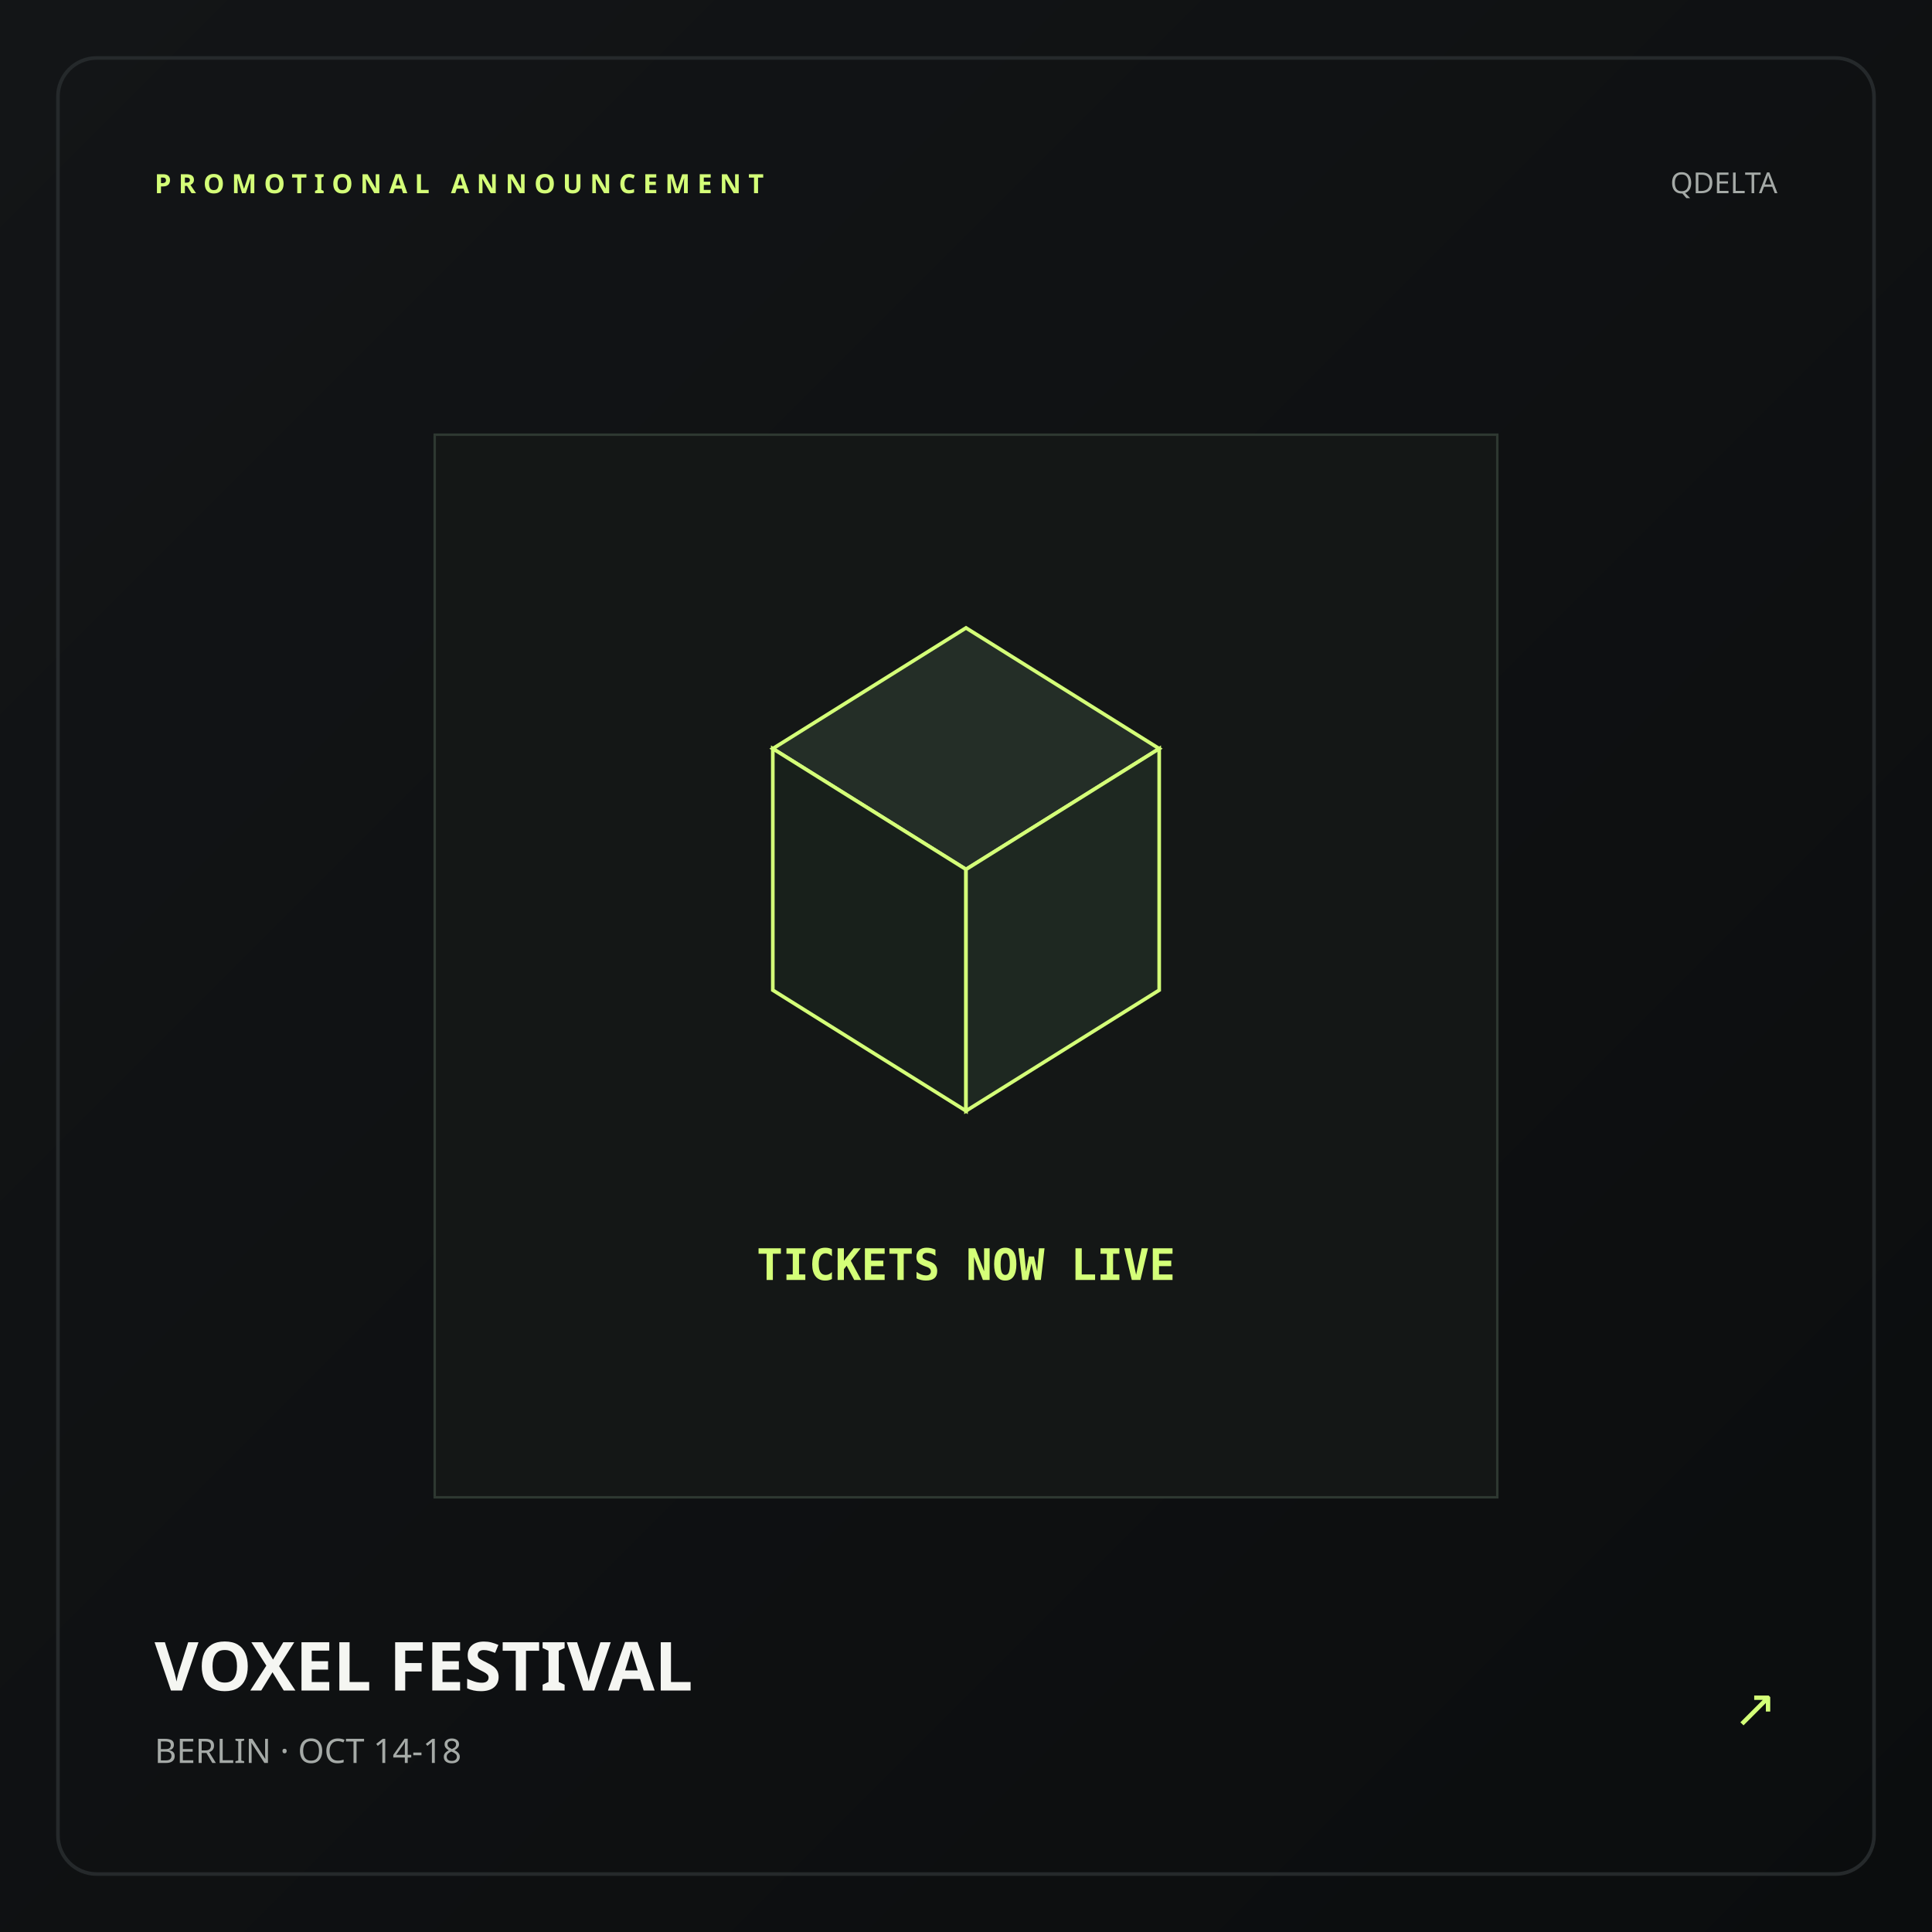
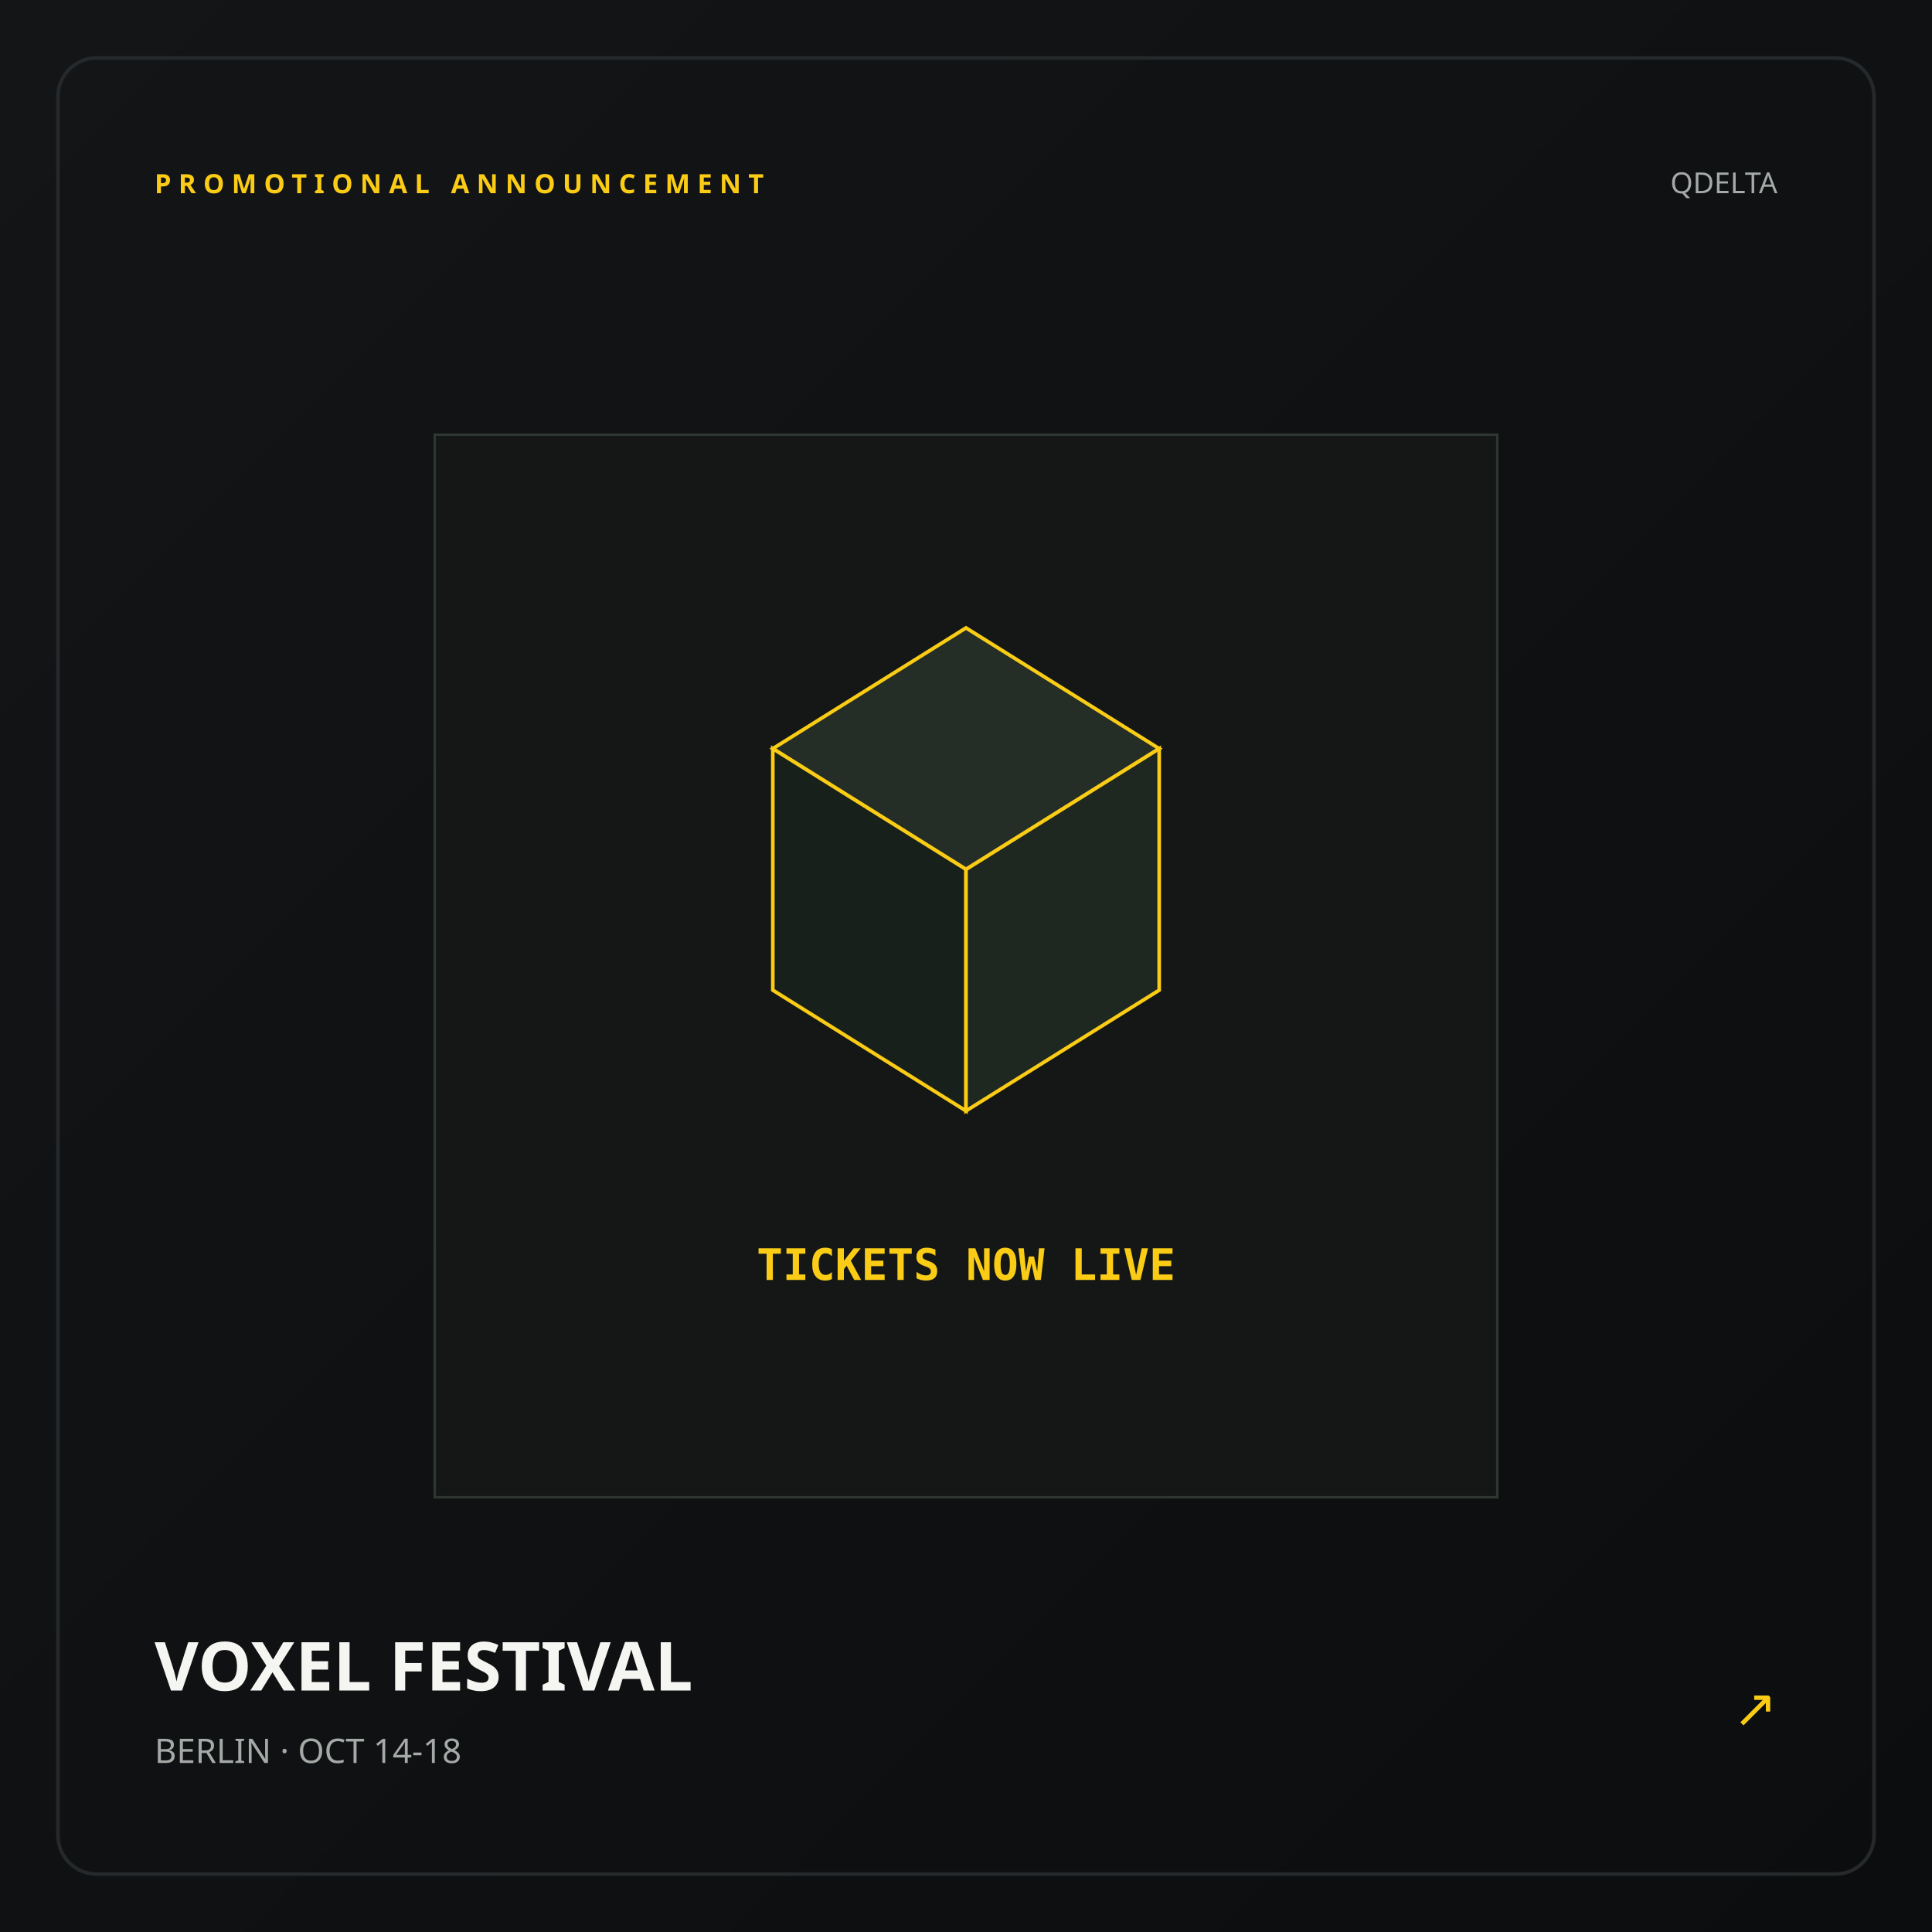
<svg xmlns="http://www.w3.org/2000/svg" viewBox="0 0 800 800" width="800" height="800">
  <defs>
    <linearGradient id="sbg_social-04_svg" x1="0%" y1="0%" x2="100%" y2="100%">
      <stop offset="0%" stop-color="#131517" />
      <stop offset="100%" stop-color="#0b0d0e" />
    </linearGradient>
  </defs>
  <rect width="800" height="800" fill="url(#sbg_social-04_svg)" />
  <rect x="24" y="24" width="752" height="752" rx="16" fill="none" stroke="#25292b" stroke-width="1.5" />
-   <text x="64" y="80" fill="#D4FF78" font-family="'Outfit', system-ui" font-size="11" font-weight="600" letter-spacing="3">PROMOTIONAL ANNOUNCEMENT</text>
+   <text x="64" y="80" fill="#FACC15" font-family="'Outfit', system-ui" font-size="11" font-weight="600" letter-spacing="3">PROMOTIONAL ANNOUNCEMENT</text>
  <text x="736" y="80" fill="#A5AAA7" font-family="'Outfit', system-ui" font-size="12" text-anchor="end">QDELTA</text>
  <rect x="180" y="180" width="440" height="440" fill="#141716" stroke="#2e3831" stroke-width="1" />
-   <polygon points="400,260 480,310 400,360 320,310" fill="#242e27" stroke="#D4FF78" stroke-width="1.5" />
-   <polygon points="320,310 400,360 400,460 320,410" fill="#18201b" stroke="#D4FF78" stroke-width="1.5" />
-   <polygon points="480,310 400,360 400,460 480,410" fill="#1e2821" stroke="#D4FF78" stroke-width="1.5" />
-   <text x="400" y="530" fill="#D4FF78" font-family="monospace" font-size="18" text-anchor="middle" font-weight="700">TICKETS NOW LIVE</text>
+   <polygon points="400,260 480,310 400,360 320,310" fill="#242e27" stroke="#FACC15" stroke-width="1.5" />
+   <polygon points="320,310 400,360 400,460 320,410" fill="#18201b" stroke="#FACC15" stroke-width="1.5" />
+   <polygon points="480,310 400,360 400,460 480,410" fill="#1e2821" stroke="#FACC15" stroke-width="1.5" />
+   <text x="400" y="530" fill="#FACC15" font-family="monospace" font-size="18" text-anchor="middle" font-weight="700">TICKETS NOW LIVE</text>
  <text x="64" y="700" fill="#F5F6F2" font-family="'Outfit', system-ui" font-weight="700" font-size="28">VOXEL FESTIVAL</text>
  <text x="64" y="730" fill="#A5AAA7" font-family="'Outfit', system-ui" font-size="14">BERLIN · OCT 14-18</text>
-   <text x="736" y="715" fill="#D4FF78" font-family="system-ui" font-size="22" text-anchor="end">↗</text>
+   <text x="736" y="715" fill="#FACC15" font-family="system-ui" font-size="22" text-anchor="end">↗</text>
</svg>
